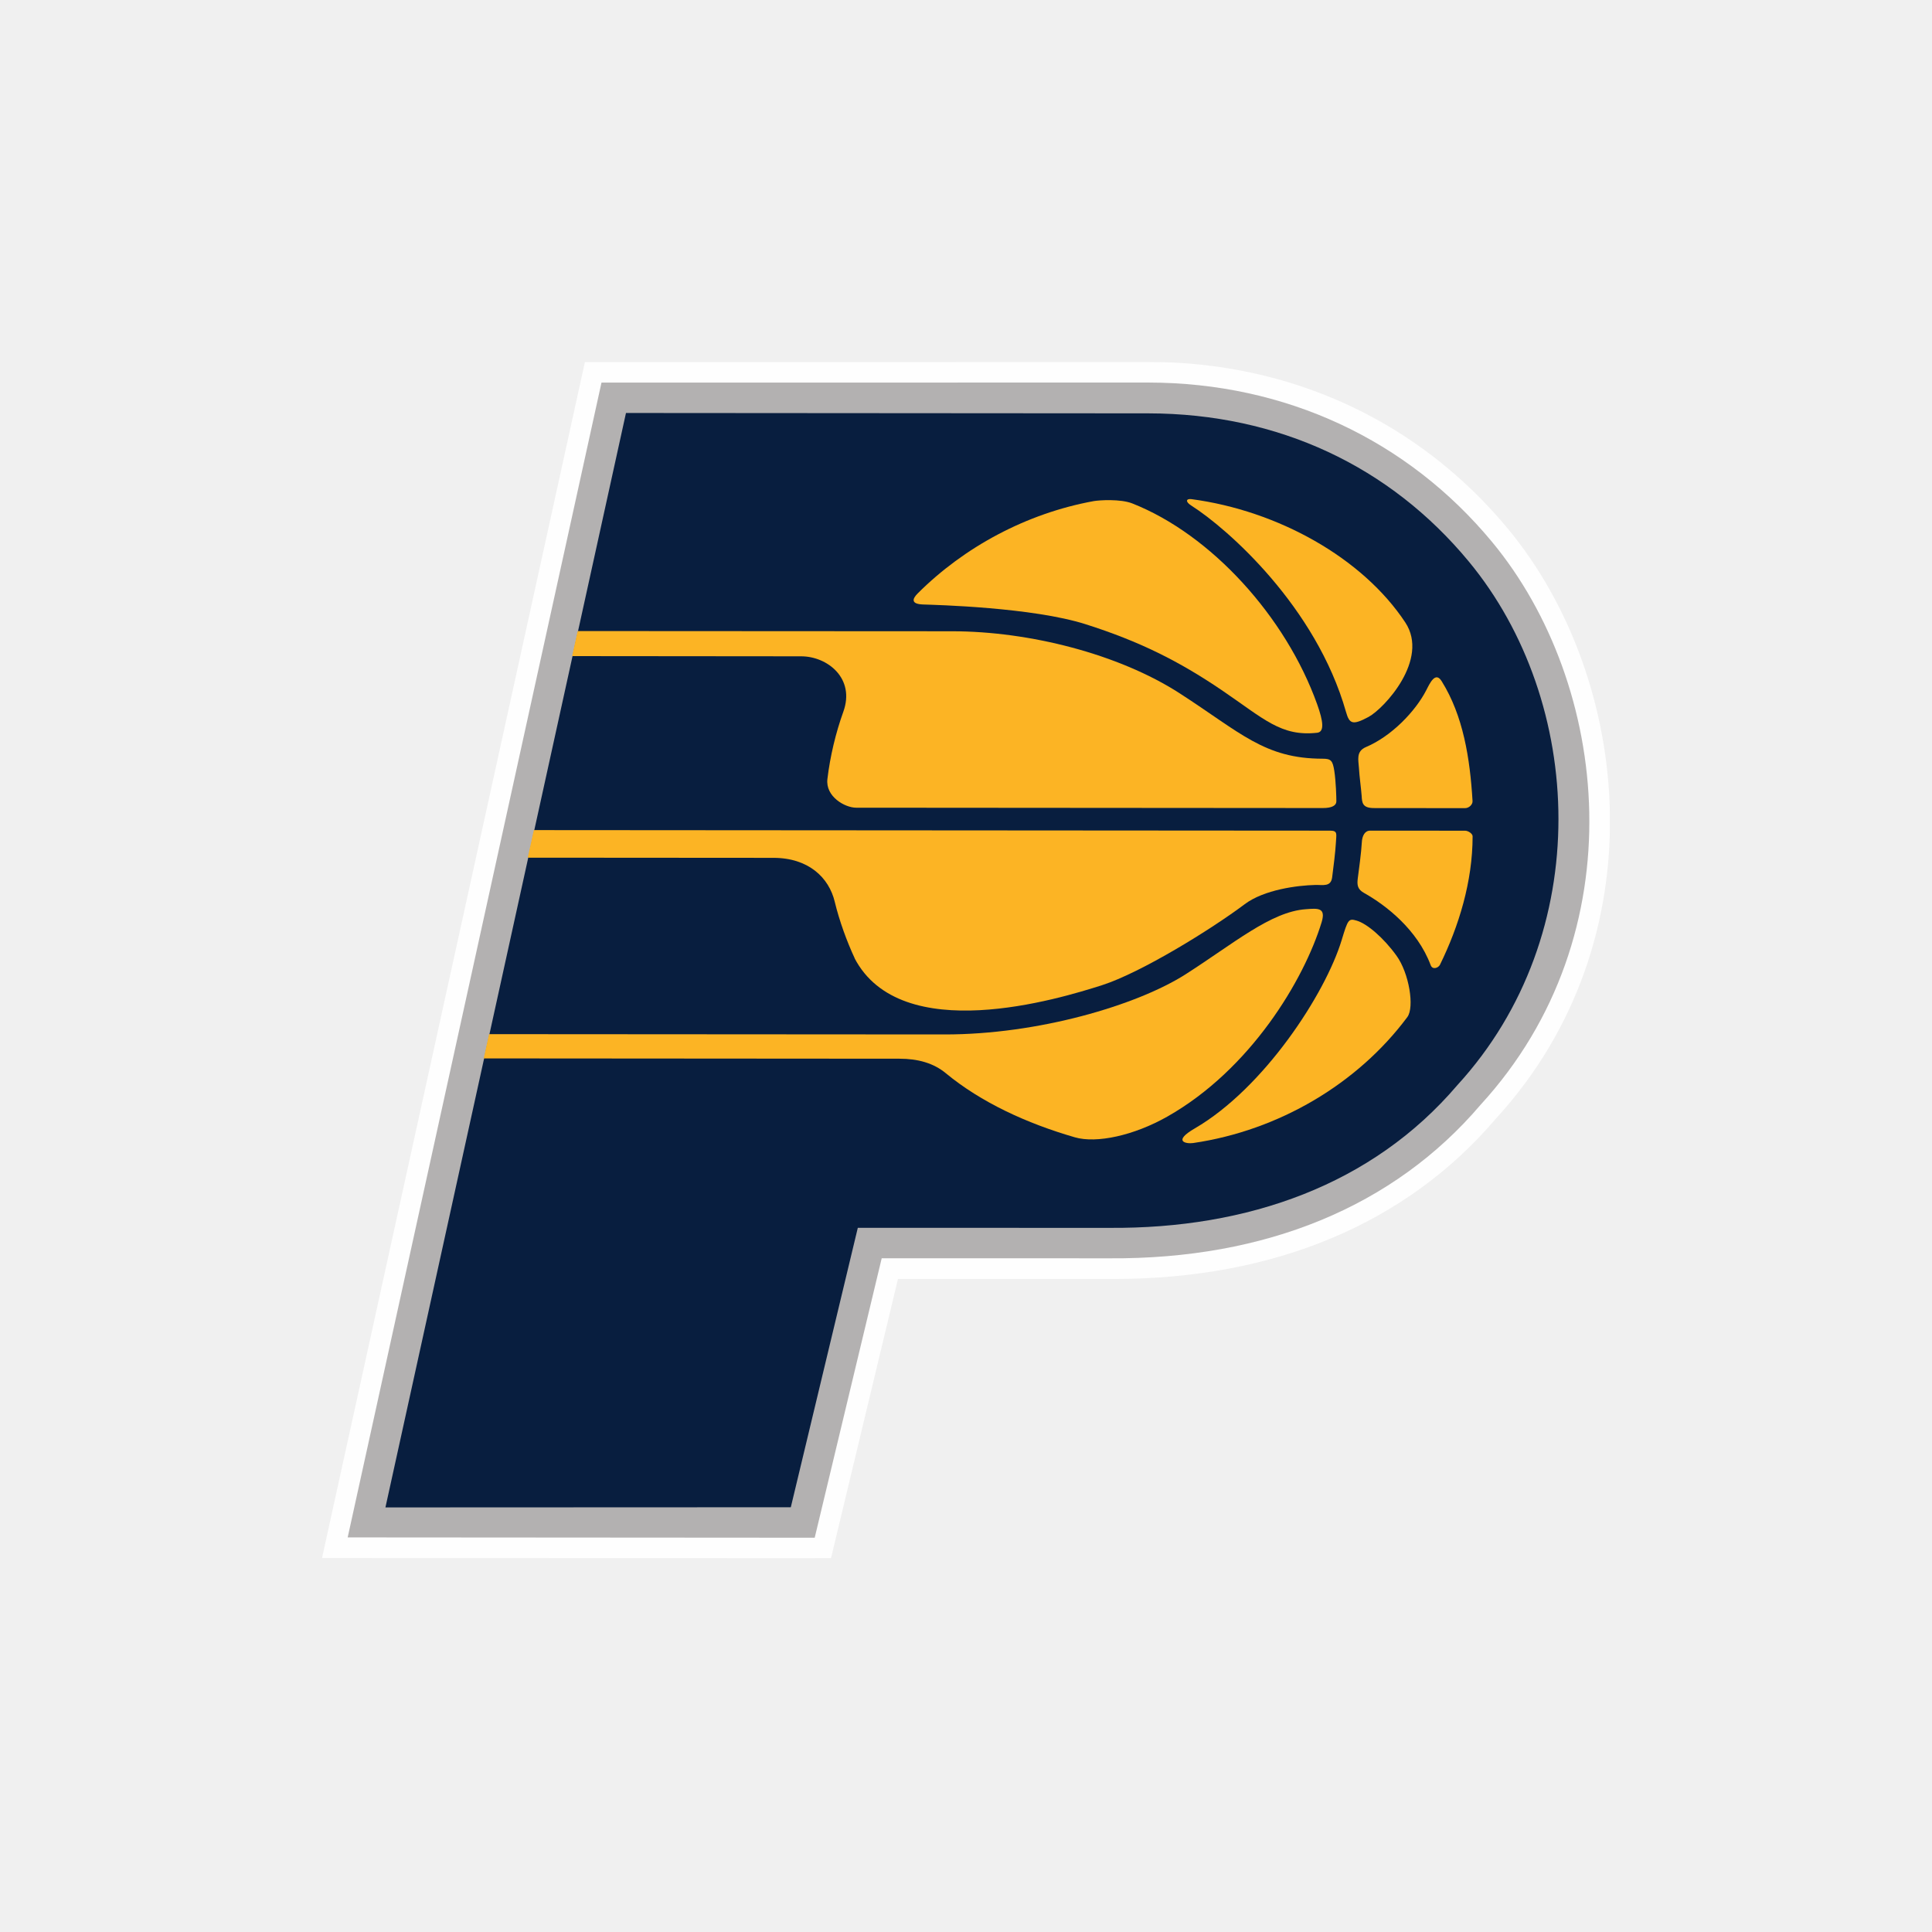
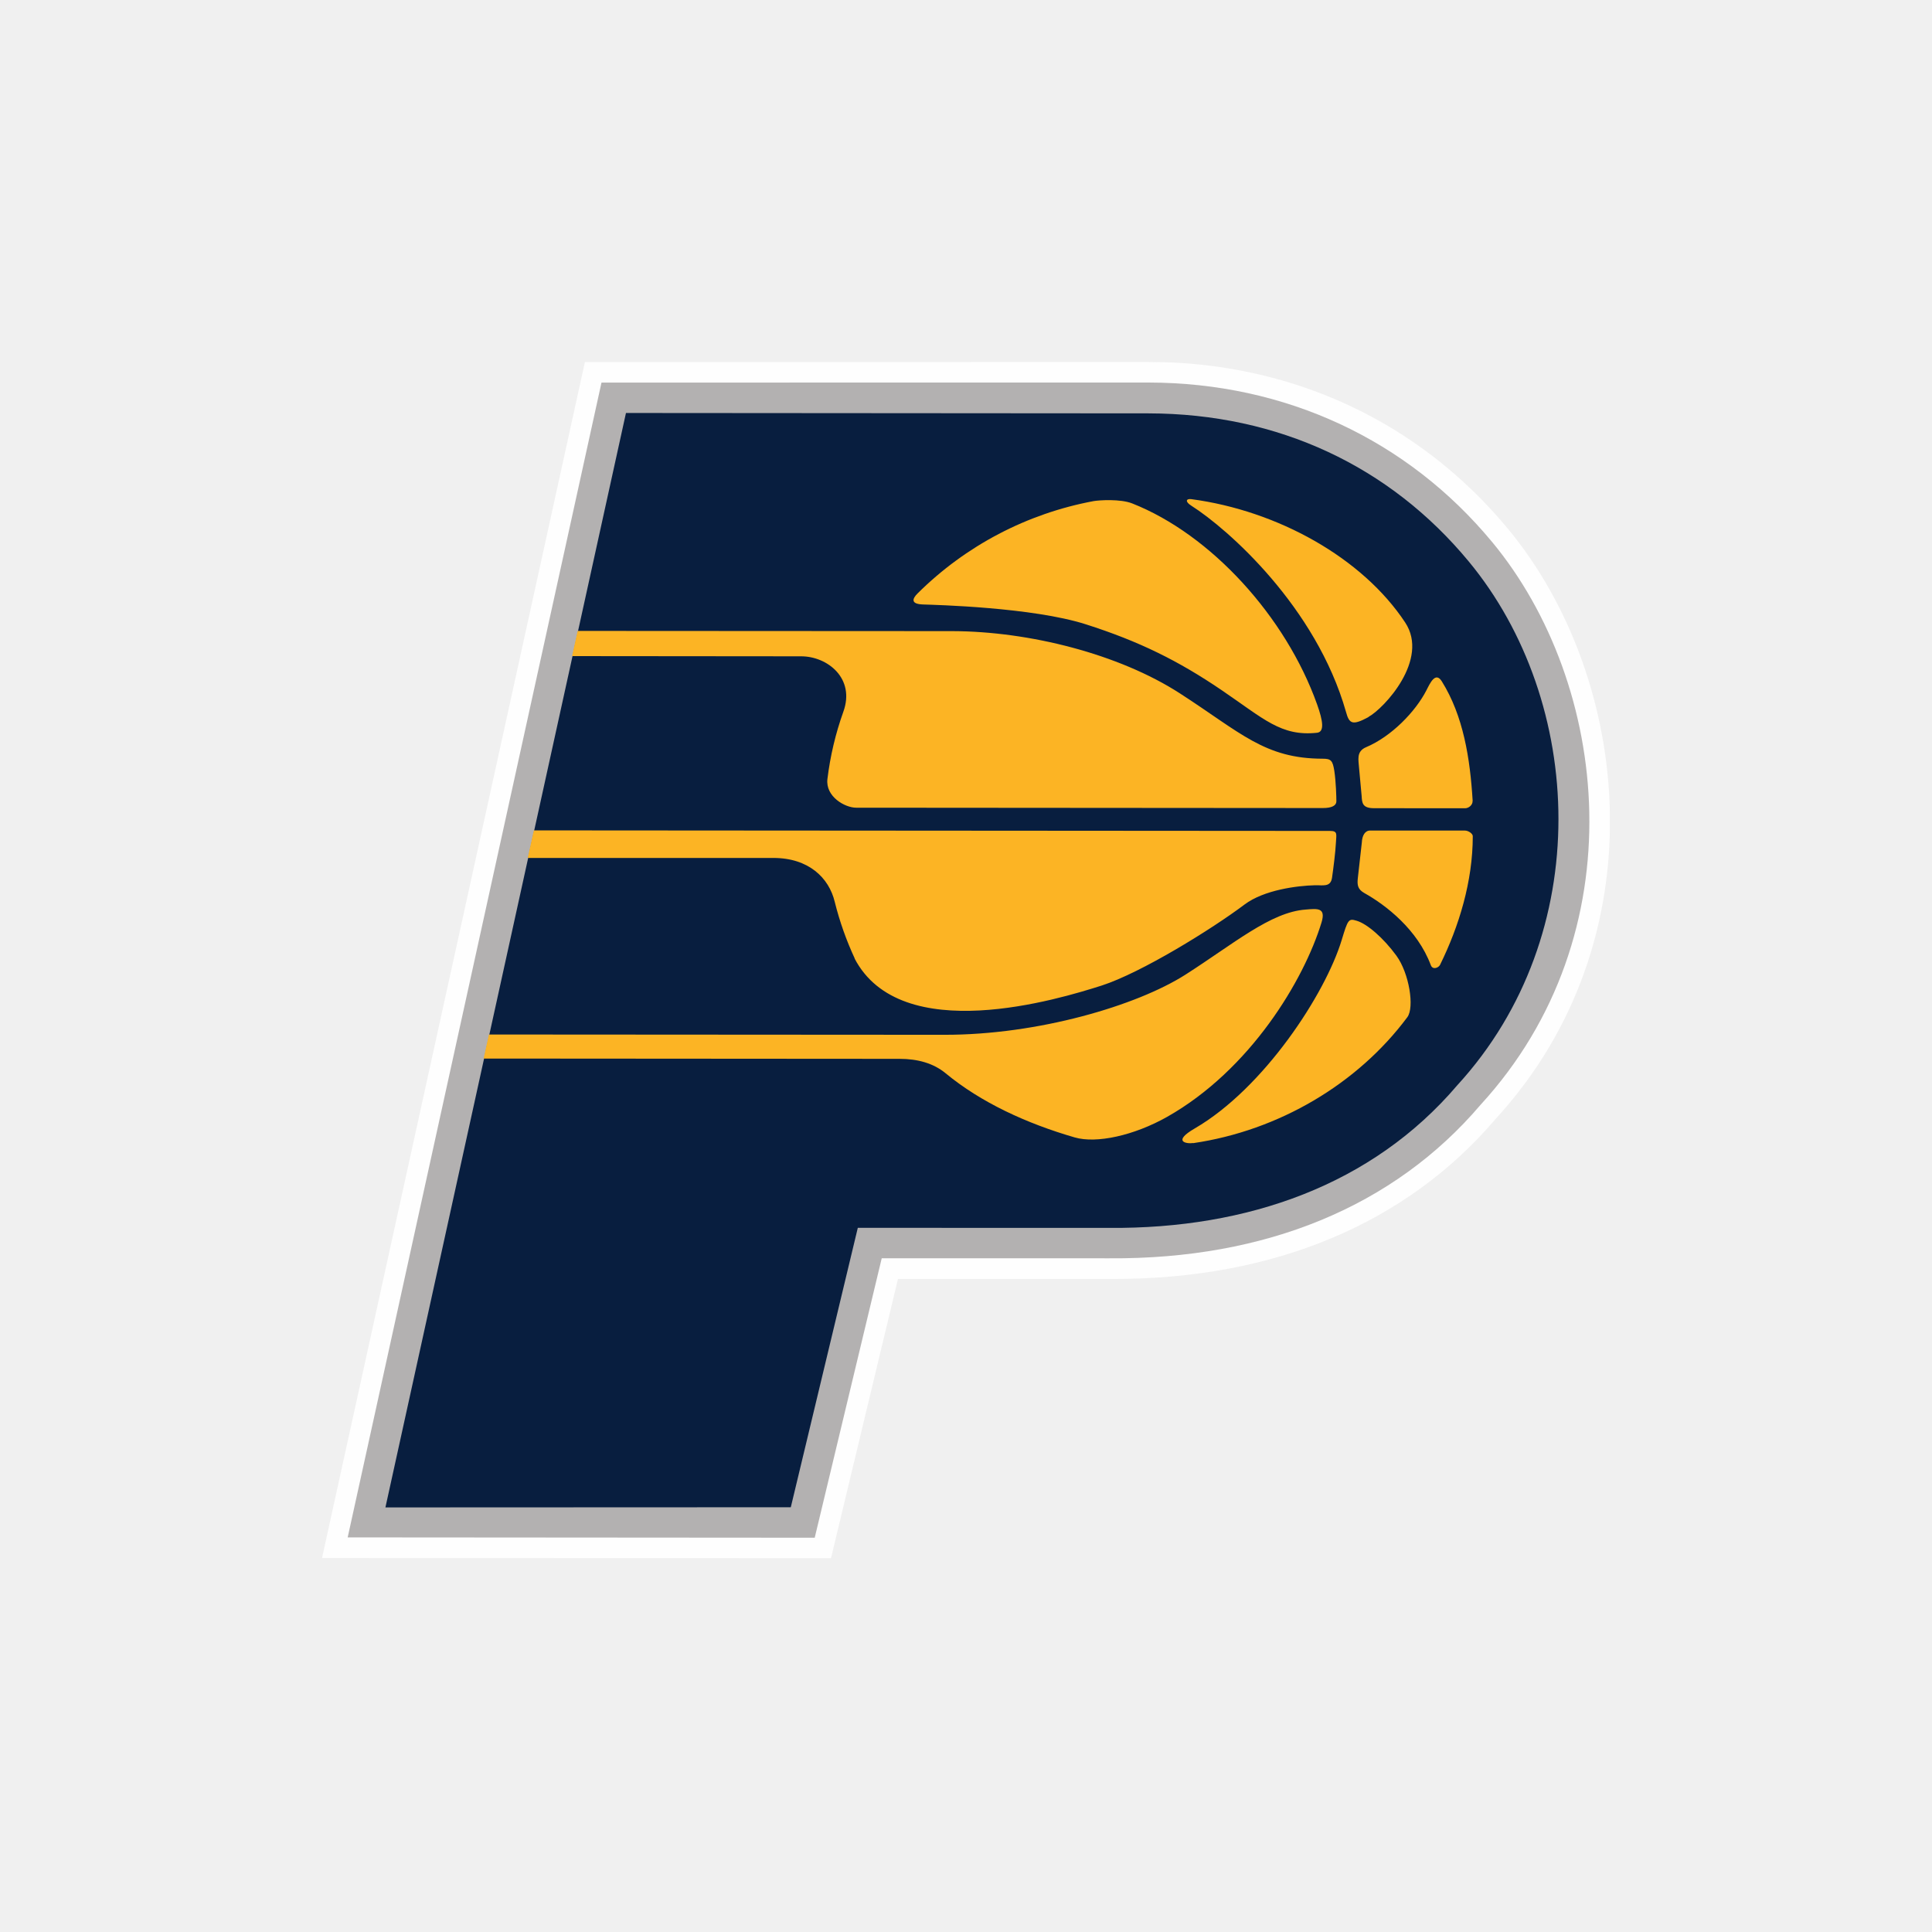
- <svg xmlns="http://www.w3.org/2000/svg" xmlns:xlink="http://www.w3.org/1999/xlink" width="150px" height="150px" viewBox="0 0 150 150" version="1.1">
+ <svg xmlns="http://www.w3.org/2000/svg" xmlns:xlink="http://www.w3.org/1999/xlink" width="150" height="150">
  <defs>
-     <polygon id="path-1" points="99.998 0.038 0.001 0.038 0.001 92.931 99.998 92.931 99.998 0.038" />
+     <path id="A" d="M99.998.038H.001V92.93h99.997V.038z" />
  </defs>
-   <g id="Page-1" stroke="none" stroke-width="1" fill="none" fill-rule="evenodd">
-     <g id="IND">
-       <g id="Page-1">
-         <g id="Group-3" transform="translate(25, 28.05971)">
-           <mask id="mask-2" fill="white">
-             <use xlink:href="#path-1" />
-           </mask>
-           <g id="Clip-2" />
-           <path d="M92.078,12.997 C85.172,4.658 75.266,0.057 64.179,0.037 L20.415,0.041 L0.001,92.908 L39.516,92.931 L44.719,71.236 L61.108,71.239 L61.486,71.239 C73.947,71.239 84.205,66.932 91.121,58.812 C103.918,44.863 101.658,24.565 92.078,12.997" id="Fill-1" fill="#FEFEFE" mask="url(#mask-2)" />
-         </g>
-         <path d="M115.847,42.08 C109.267,34.136 99.794,29.717 89.177,29.701 L46.7,29.704 L26.994,119.364 L63.253,119.389 L68.455,97.691 C73.325,97.691 86.132,97.695 86.116,97.695 C98.266,97.781 108.23,93.667 114.941,85.787 C127.126,72.507 124.984,53.116 115.847,42.08" id="Fill-4" fill="#B3B1B1" />
-         <path d="M66.6,95.328 L61.398,117.023 L29.925,117.036 L48.601,32.064 L89.169,32.093 C99.27,32.109 107.925,36.211 114.03,43.588 C123.03,54.454 123.907,72.518 113.143,84.256 C106.541,92.005 96.863,95.408 86.137,95.331 L66.6,95.328 Z" id="Fill-6" fill="#081E3F" />
-         <path d="M44.419,50.94 L62.201,50.956 C64.243,50.956 66.417,52.67 65.473,55.269 C64.893,56.875 64.445,58.736 64.24,60.483 C64.077,61.848 65.601,62.71 66.472,62.71 L102.715,62.736 C103.397,62.736 103.755,62.543 103.755,62.217 C103.755,61.893 103.723,60.691 103.595,59.848 C103.467,59.044 103.336,58.906 102.686,58.906 C98.168,58.9 96.327,56.887 91.592,53.83 C86.857,50.773 79.912,49.017 73.944,49.011 L44.851,48.995 L44.419,50.94 Z" id="Fill-8" fill="#FCB424" />
-         <path d="M66.373,74.431 C65.746,73.089 65.166,71.49 64.811,70.019 C64.362,68.134 62.771,66.603 60.05,66.603 L40.974,66.59 L41.448,64.449 L103.263,64.491 C103.881,64.491 103.75,64.75 103.718,65.433 C103.682,66.116 103.525,67.381 103.426,68.128 C103.327,68.871 102.712,68.695 102.123,68.708 C100.734,68.74 98.147,69.07 96.639,70.201 C94.077,72.127 88.615,75.511 85.545,76.495 C82.25,77.546 69.94,81.315 66.335,74.37" id="Fill-10" fill="#FCB424" />
-         <path d="M37.556,82.175 L69.836,82.198 C71.26,82.198 72.487,82.537 73.438,83.329 C76.165,85.582 79.703,87.216 83.456,88.302 C85.14,88.79 88.037,88.161 90.627,86.694 C97.088,83.037 101.244,76.08 102.611,71.6 C102.967,70.431 102.285,70.527 101.382,70.591 C98.657,70.786 95.795,73.251 92.033,75.654 C88.265,78.051 80.606,80.323 73.338,80.314 L37.969,80.291 L37.556,82.175 Z" id="Fill-12" fill="#FCB424" />
-         <path d="M84.909,38.907 C85.363,38.827 86.996,38.728 87.905,39.084 C94.037,41.5 99.838,47.893 102.265,54.683 C102.732,55.988 102.848,56.824 102.265,56.891 C99.454,57.202 98.141,55.815 94.837,53.571 C91.53,51.331 88.482,49.8 84.294,48.467 C80.167,47.153 72.649,46.964 71.676,46.932 C70.706,46.9 70.828,46.493 71.253,46.07 C74.855,42.471 79.696,39.859 84.909,38.907" id="Fill-14" fill="#FCB424" />
-         <path d="M114.328,62.19 C114.347,62.45 114.069,62.745 113.742,62.745 C113.713,62.745 106.673,62.738 106.673,62.738 C105.767,62.738 105.751,62.315 105.719,61.796 C105.683,61.277 105.539,60.239 105.507,59.62 C105.475,59.021 105.258,58.335 106.058,57.999 C108.027,57.166 109.887,55.24 110.736,53.586 C111.021,53.029 111.446,52.106 111.93,52.888 C113.604,55.566 114.129,58.87 114.328,62.19" id="Fill-16" fill="#FCB424" />
-         <path d="M111.797,74.906 C111.675,75.147 111.224,75.323 111.077,74.935 C110.046,72.173 107.593,70.272 105.906,69.33 C105.397,69.045 105.352,68.712 105.416,68.209 C105.486,67.706 105.698,66.097 105.73,65.418 C105.755,64.879 105.973,64.491 106.377,64.491 L113.744,64.495 C114.006,64.498 114.333,64.732 114.333,64.927 C114.333,68.443 113.263,71.916 111.797,74.906" id="Fill-18" fill="#FCB424" />
-         <path d="M92.637,88.745 C92.118,88.819 90.985,88.639 92.771,87.604 C98.125,84.489 102.895,77.18 104.169,72.982 C104.653,71.38 104.704,71.296 105.319,71.473 C106.138,71.706 107.429,72.822 108.415,74.187 C109.407,75.549 109.833,78.205 109.263,78.968 C105.415,84.137 99.3,87.768 92.637,88.745" id="Fill-20" fill="#FCB424" />
-         <path d="M106.257,55.66 C105.011,56.33 104.768,56.205 104.502,55.269 C102.178,47.101 95.317,41.054 92.512,39.266 C91.977,38.93 92.115,38.702 92.502,38.753 C99.216,39.647 105.796,43.313 109.11,48.332 C110.998,51.209 107.457,55.01 106.257,55.66" id="Fill-22" fill="#FCB424" />
-         <rect id="Rectangle" x="0" y="0" width="150" height="150" />
-       </g>
+   <g fill="none" fill-rule="evenodd">
+     <g transform="translate(25 28.06)">
+       <mask id="B" fill="#fff">
+         <use xlink:href="#A" />
+       </mask>
+       <path d="M92.078 12.997C85.172 4.658 75.266.057 64.18.037L20.415.04.001 92.908l39.515.022 5.203-21.695 16.767.003c12.46 0 22.72-4.307 29.635-12.427 12.797-13.95 10.537-34.247.957-45.815" fill="#fefefe" mask="url(#B)" />
    </g>
+     <path d="M115.847 42.08c-6.58-7.944-16.053-12.363-26.67-12.38l-42.477.003-19.706 89.66 36.26.026 5.203-21.698 17.66.003c12.15.087 22.114-4.028 28.825-11.908 12.186-13.28 10.044-32.67.906-43.707" fill="#b3b1b1" />
+     <path d="M66.6 95.328l-5.203 21.695-31.473.013L48.6 32.064l40.57.03c10.1.016 18.755 4.118 24.86 11.495 9 10.867 9.877 28.93-.887 40.67-6.602 7.75-16.28 11.152-27.006 11.075L66.6 95.328z" fill="#081e3f" />
+     <path d="M44.42 50.94l17.782.016c2.043 0 4.217 1.714 3.272 4.313a24.14 24.14 0 0 0-1.233 5.214c-.163 1.365 1.36 2.227 2.232 2.227l36.243.026c.682 0 1.04-.192 1.04-.52s-.032-1.525-.16-2.368c-.128-.804-.26-.942-.9-.942-4.518-.006-6.36-2.02-11.094-5.076S79.912 49.017 73.944 49l-29.094-.016-.432 1.945zm21.953 23.5a24.46 24.46 0 0 1-1.562-4.413c-.448-1.884-2.04-3.416-4.76-3.416H40.974l.474-2.14 61.815.042c.618 0 .487.26.455.942s-.192 1.948-.3 2.695-.714.567-1.303.58c-1.4.032-3.976.362-5.484 1.493-2.56 1.926-8.023 5.3-11.094 6.294-3.295 1.05-15.605 4.82-19.2-2.125m-28.79 7.794l32.28.022c1.425 0 2.65.34 3.602 1.13 2.728 2.253 6.266 3.887 10.018 4.973 1.684.487 4.582-.14 7.172-1.6 6.46-3.656 10.617-10.613 11.984-15.093.355-1.17-.327-1.074-1.23-1-2.725.195-5.587 2.66-9.35 5.063-3.768 2.397-11.427 4.67-18.695 4.66l-35.37-.022-.413 1.884zM84.9 38.907c.455-.08 2.087-.18 2.997.176 6.13 2.416 11.933 8.8 14.36 15.6.467 1.304.583 2.14 0 2.208-2.8.3-4.124-1.077-7.428-3.32s-6.355-3.772-10.543-5.105c-4.127-1.314-11.645-1.503-12.618-1.535s-.848-.44-.423-.862a26.21 26.21 0 0 1 13.655-7.162M114.328 62.2c.02.26-.26.554-.586.554-.03 0-7.07-.006-7.07-.006-.906 0-.922-.423-.954-.942l-.2-2.176c-.032-.6-.25-1.285.55-1.62 1.97-.833 3.83-2.76 4.678-4.413.285-.558.7-1.48 1.194-.7 1.674 2.68 2.2 5.983 2.398 9.303m-2.53 12.706c-.122.24-.573.417-.72.03-1.03-2.762-3.483-4.663-5.17-5.605-.5-.285-.554-.618-.5-1.122l.314-2.8c.026-.538.243-.926.647-.926l7.367.003c.263.003.6.237.6.433 0 3.515-1.07 7-2.536 9.98M92.637 88.745c-.52.074-1.652-.106.134-1.14 5.353-3.115 10.124-10.424 11.398-14.622.483-1.602.535-1.686 1.15-1.5.82.234 2.1 1.35 3.096 2.714s1.418 4.018.848 4.78c-3.848 5.17-9.964 8.8-16.626 9.777m13.62-33.084c-1.245.67-1.5.545-1.755-.4-2.324-8.168-9.186-14.215-12-16.003-.535-.336-.397-.564-.01-.513 6.714.894 13.293 4.56 16.607 9.578 1.9 2.878-1.652 6.678-2.853 7.33" fill="#fcb424" />
  </g>
</svg>
